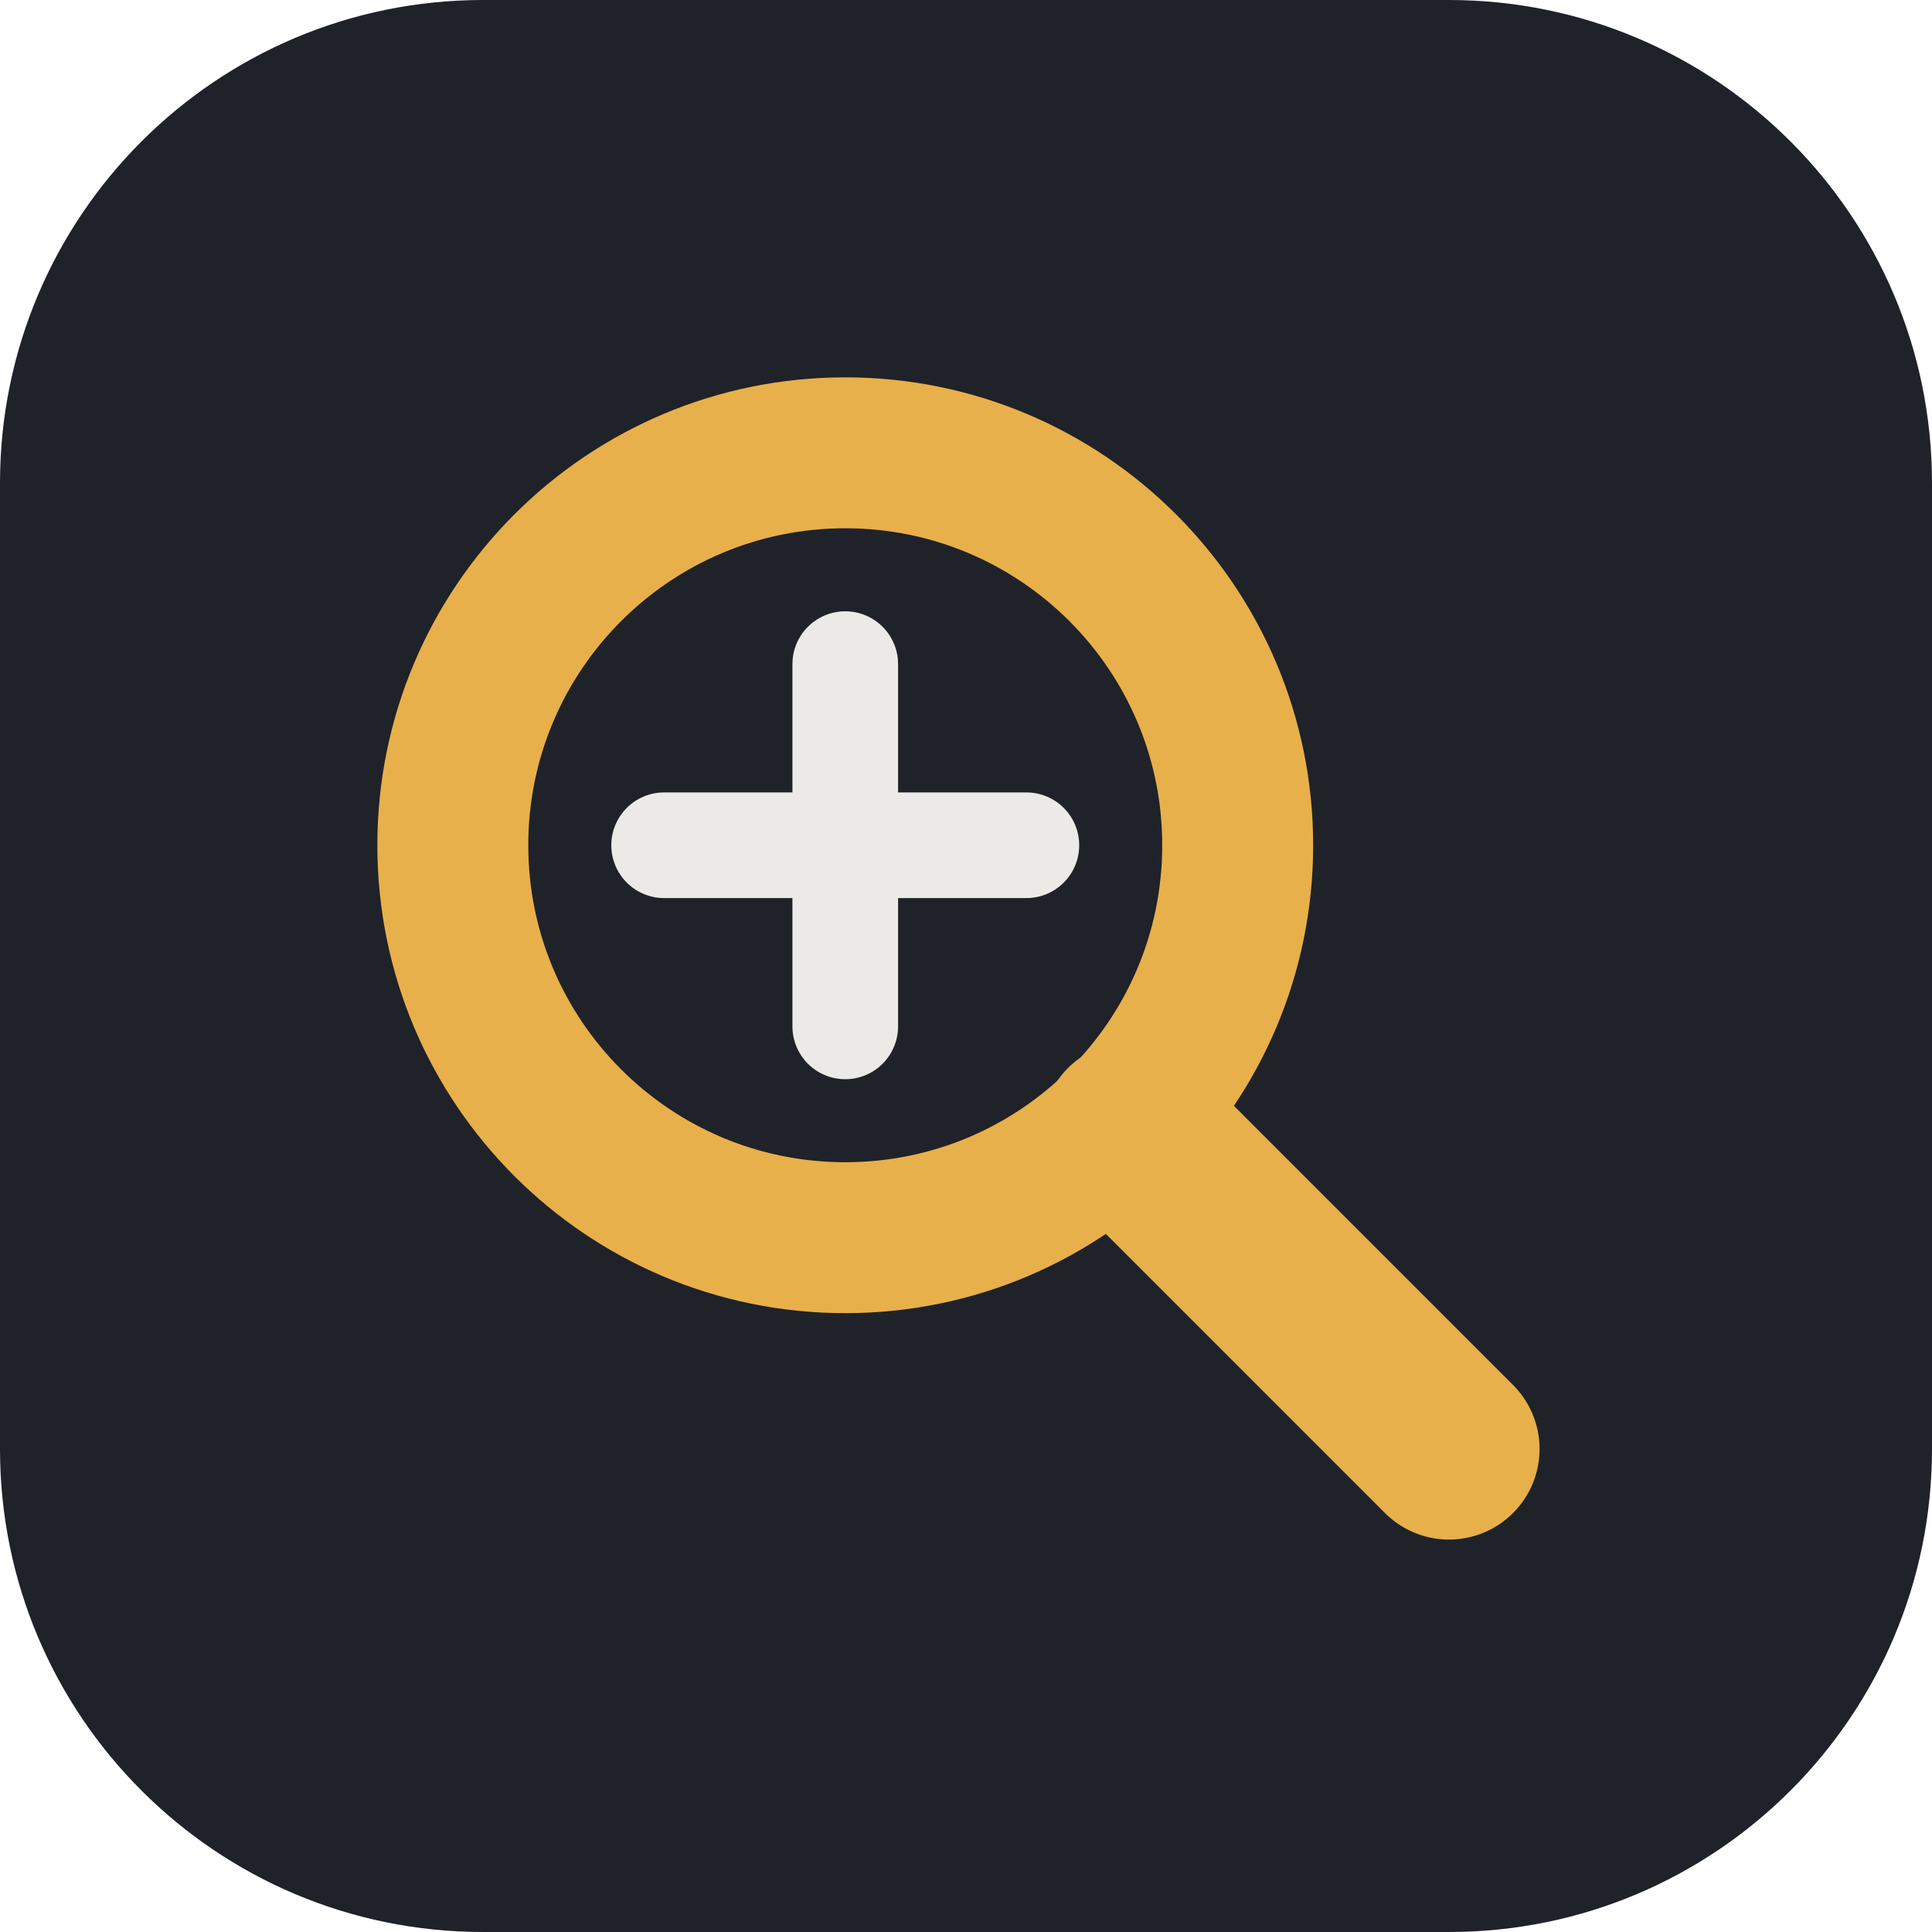
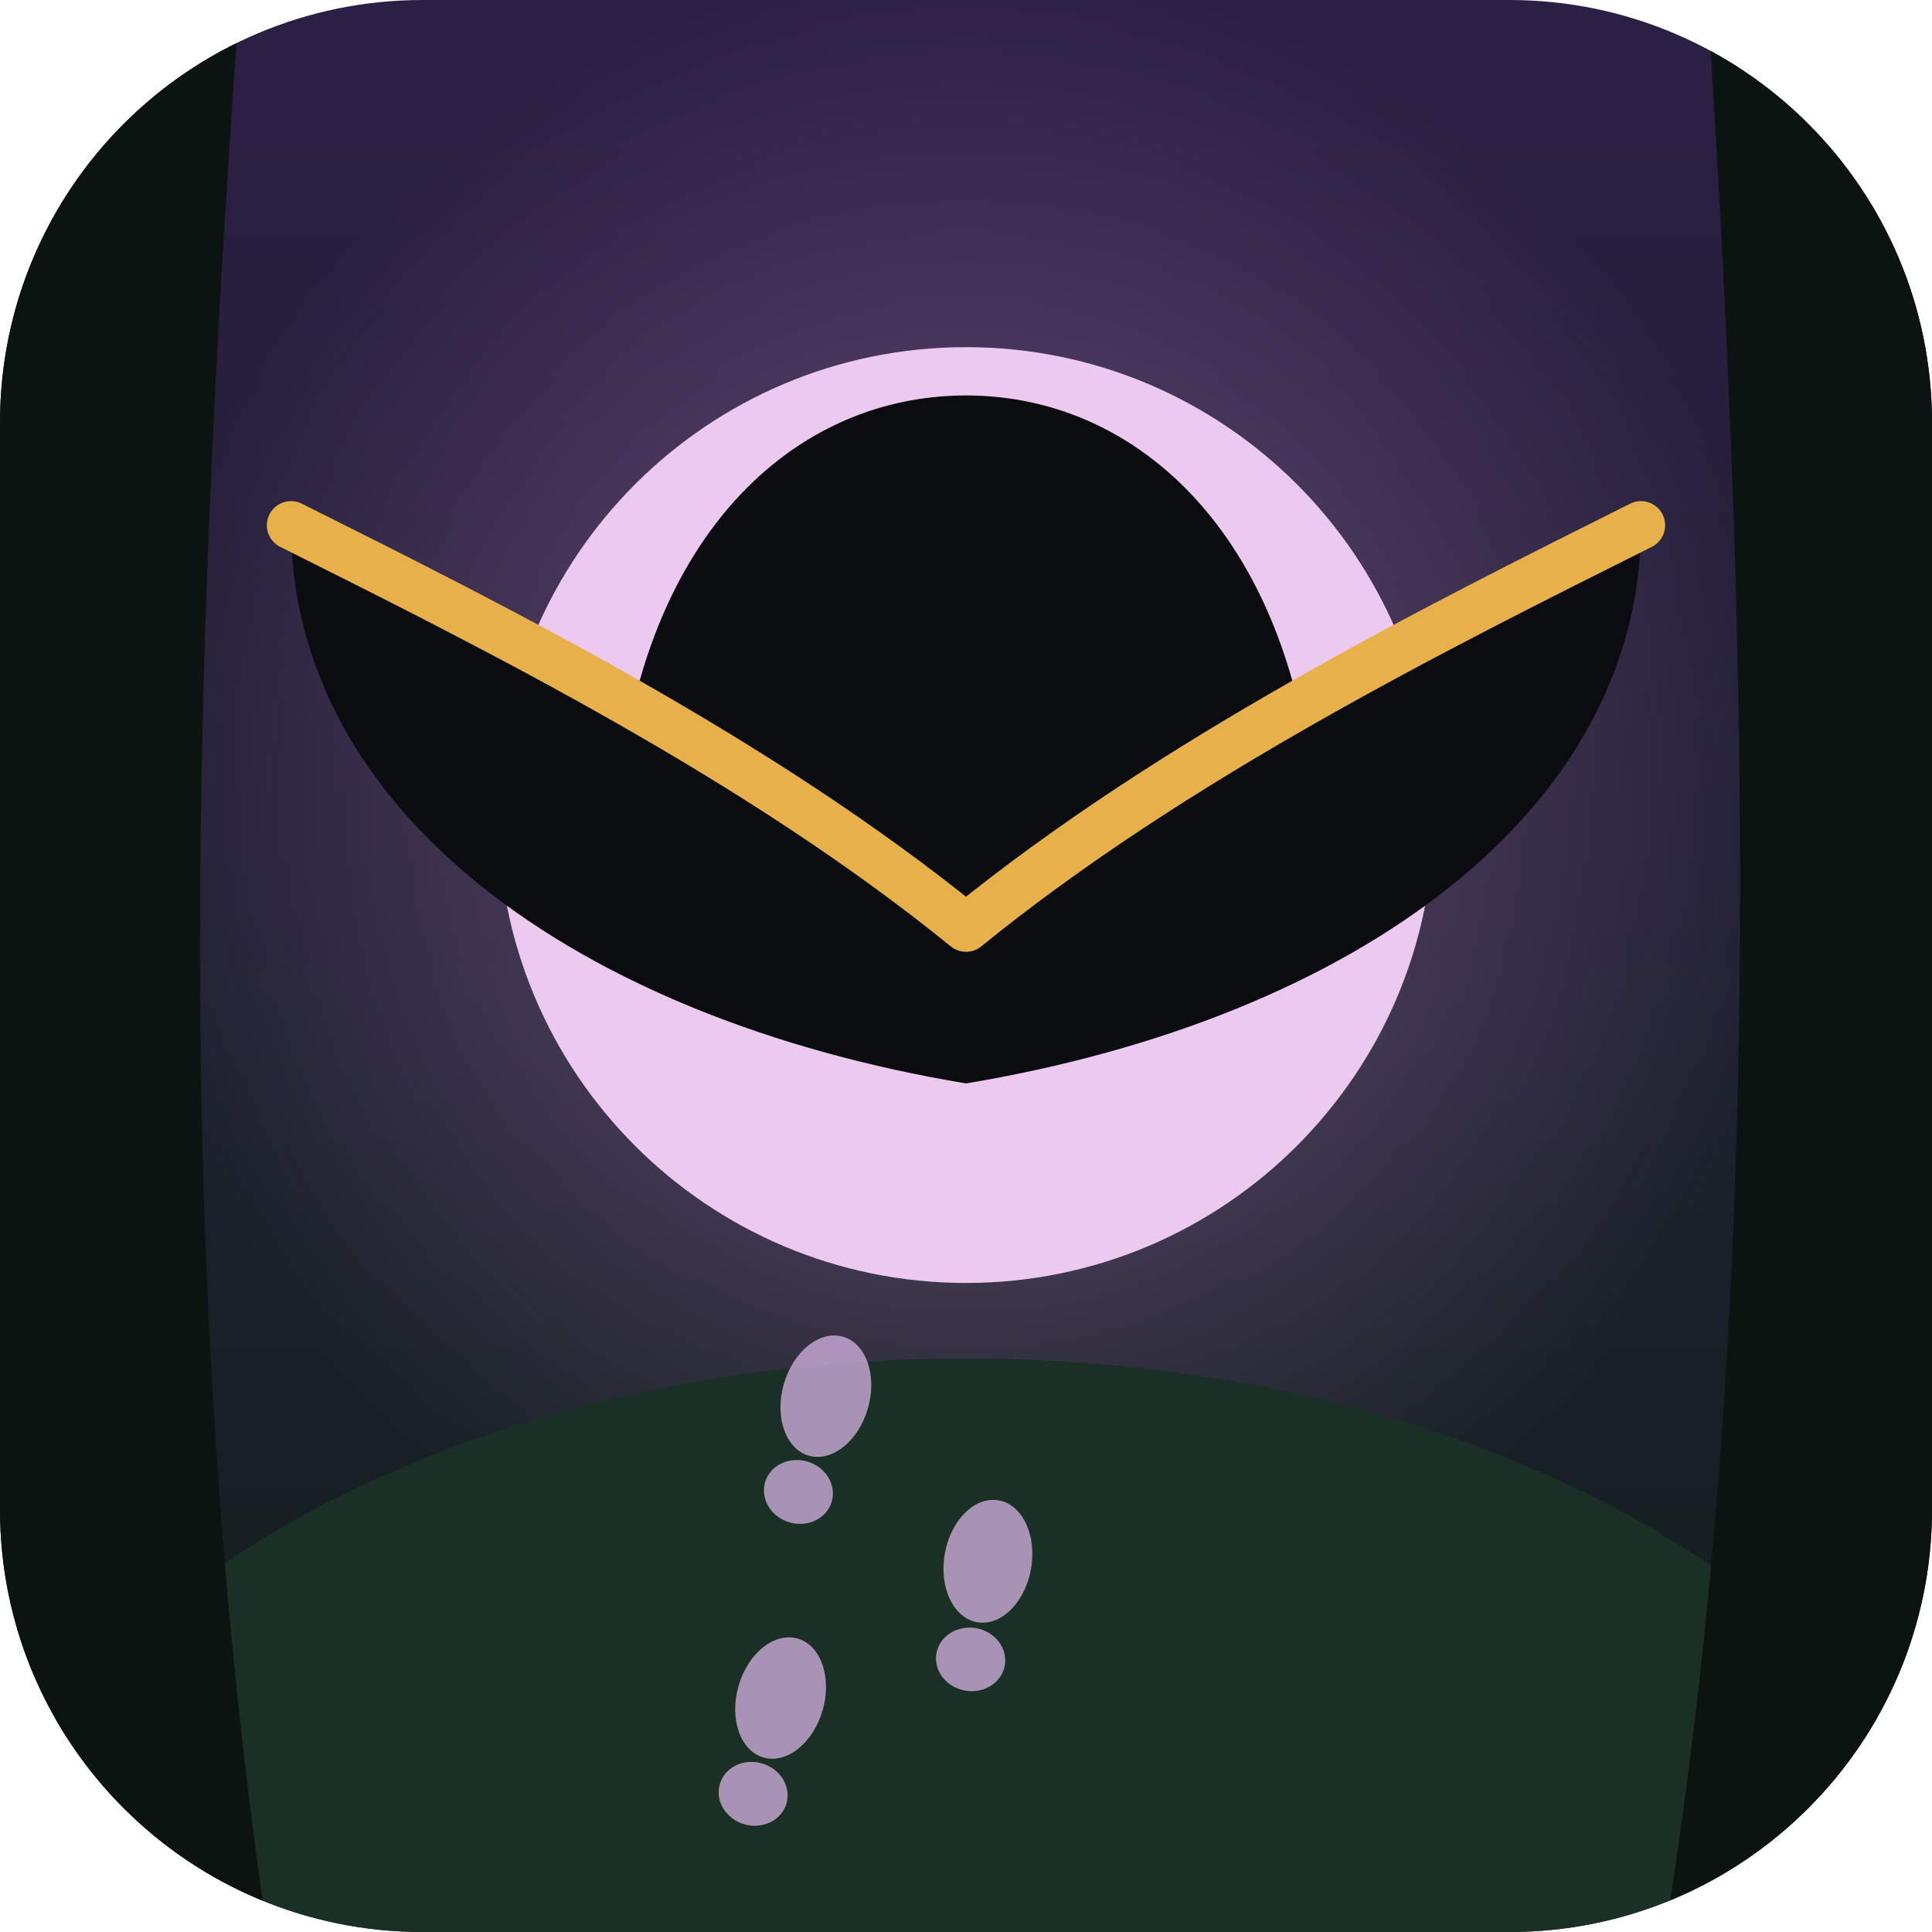
<svg xmlns="http://www.w3.org/2000/svg" viewBox="0 0 64 64">
-   <rect width="64" height="64" rx="16" fill="#1f2229" />
-   <circle cx="28" cy="28" r="13" fill="none" stroke="#e8b04a" stroke-width="5" />
-   <path d="M37.5 37.5 L48 48" stroke="#e8b04a" stroke-width="6" stroke-linecap="round" />
-   <path d="M22 28h12M28 22v12" stroke="#eceae6" stroke-width="3.5" stroke-linecap="round" />
+   <defs>
+     <linearGradient id="sky" x1="0" y1="0" x2="0" y2="1">
+       <stop offset="0" stop-color="#2c1f45" />
+       <stop offset="1" stop-color="#10201a" />
+     </linearGradient>
+     <radialGradient id="glow">
+       <stop offset="0" stop-color="#c98bd6" stop-opacity="0.45" />
+       <stop offset="1" stop-color="#c98bd6" stop-opacity="0" />
+     </radialGradient>
+     <clipPath id="frame">
+       <rect width="64" height="64" rx="14" />
+     </clipPath>
+   </defs>
+   <g clip-path="url(#frame)">
+     <rect width="64" height="64" fill="url(#sky)" />
+     <circle cx="32" cy="27" r="28" fill="url(#glow)" />
+     <circle cx="32" cy="27" r="15.5" fill="#ecc9ef" />
+     <ellipse cx="32" cy="67" rx="34" ry="22" fill="#1b3024" />
+     <path d="M-1 -1L8 -1C6.5 20 5.5 42 9 65L-1 65Z" fill="#0b1410" />
+     <path d="M65 -1L56.5 -1C58 22 58.5 44 55 65L65 65Z" fill="#0b1410" />
+     <g transform="rotate(16 25.5 57.5)" fill="#d7b4e4" opacity="0.75">
+       <ellipse cx="25.5" cy="56.2" rx="1.45" ry="2.05" />
+       <ellipse cx="25.5" cy="59.5" rx="1.15" ry="1.05" />
+     </g>
+     <g transform="rotate(10 32.5 53)" fill="#d7b4e4" opacity="0.75">
+       <ellipse cx="32.5" cy="51.7" rx="1.45" ry="2.05" />
+       <ellipse cx="32.5" cy="55" rx="1.15" ry="1.05" />
+     </g>
+     <g transform="rotate(16 27 47.5)" fill="#d7b4e4" opacity="0.75">
+       <ellipse cx="27" cy="46.2" rx="1.45" ry="2.05" />
+       <ellipse cx="27" cy="49.5" rx="1.15" ry="1.05" />
+     </g>
+     <path d="M20.39 27.72C20.82 18.26 25.98 13.1 32 13.1C38.02 13.1 43.18 18.26 43.61 27.72L36.3 27.72L32 32.88L27.7 27.72Z" fill="#0b0c0f" />
+     <path d="M9.64 17.4C16.52 20.84 25.12 25.14 32 30.73C38.88 25.14 47.48 20.84 54.36 17.4C54.36 26.86 44.9 33.74 32 35.89C19.1 33.74 9.64 26.86 9.64 17.4Z" fill="#0b0c0f" />
+     <path d="M9.64 17.4C16.52 20.84 25.12 25.14 32 30.73C38.88 25.14 47.48 20.84 54.36 17.4" fill="none" stroke="#e8b04a" stroke-width="1.6" stroke-linecap="round" stroke-linejoin="round" />
+   </g>
</svg>
